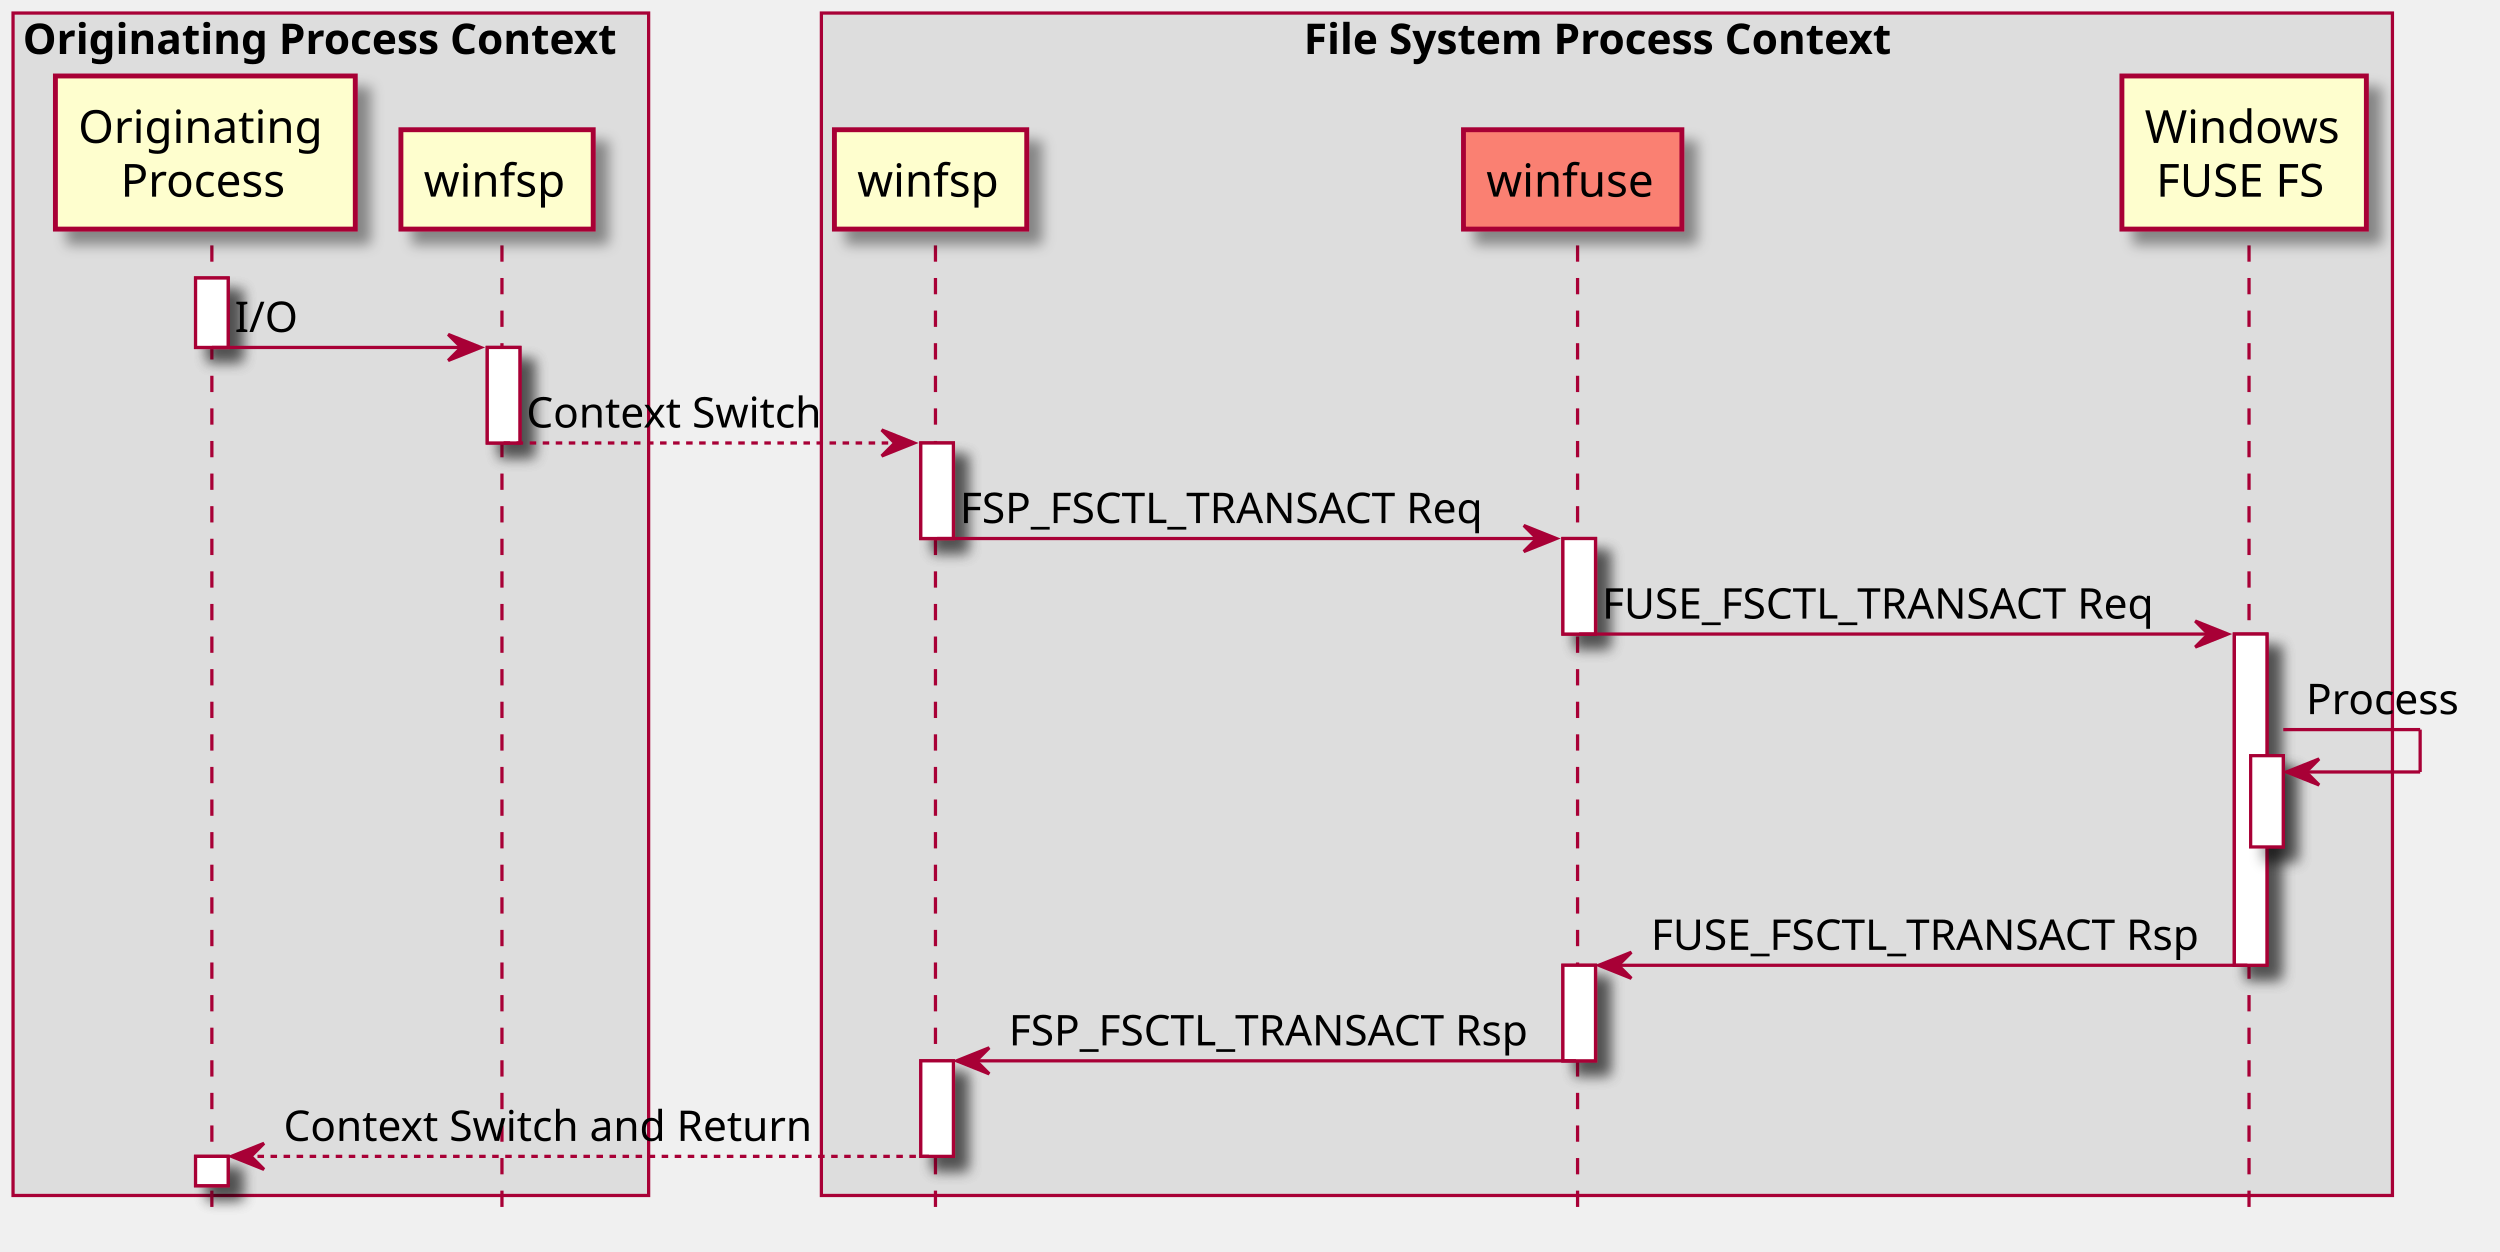
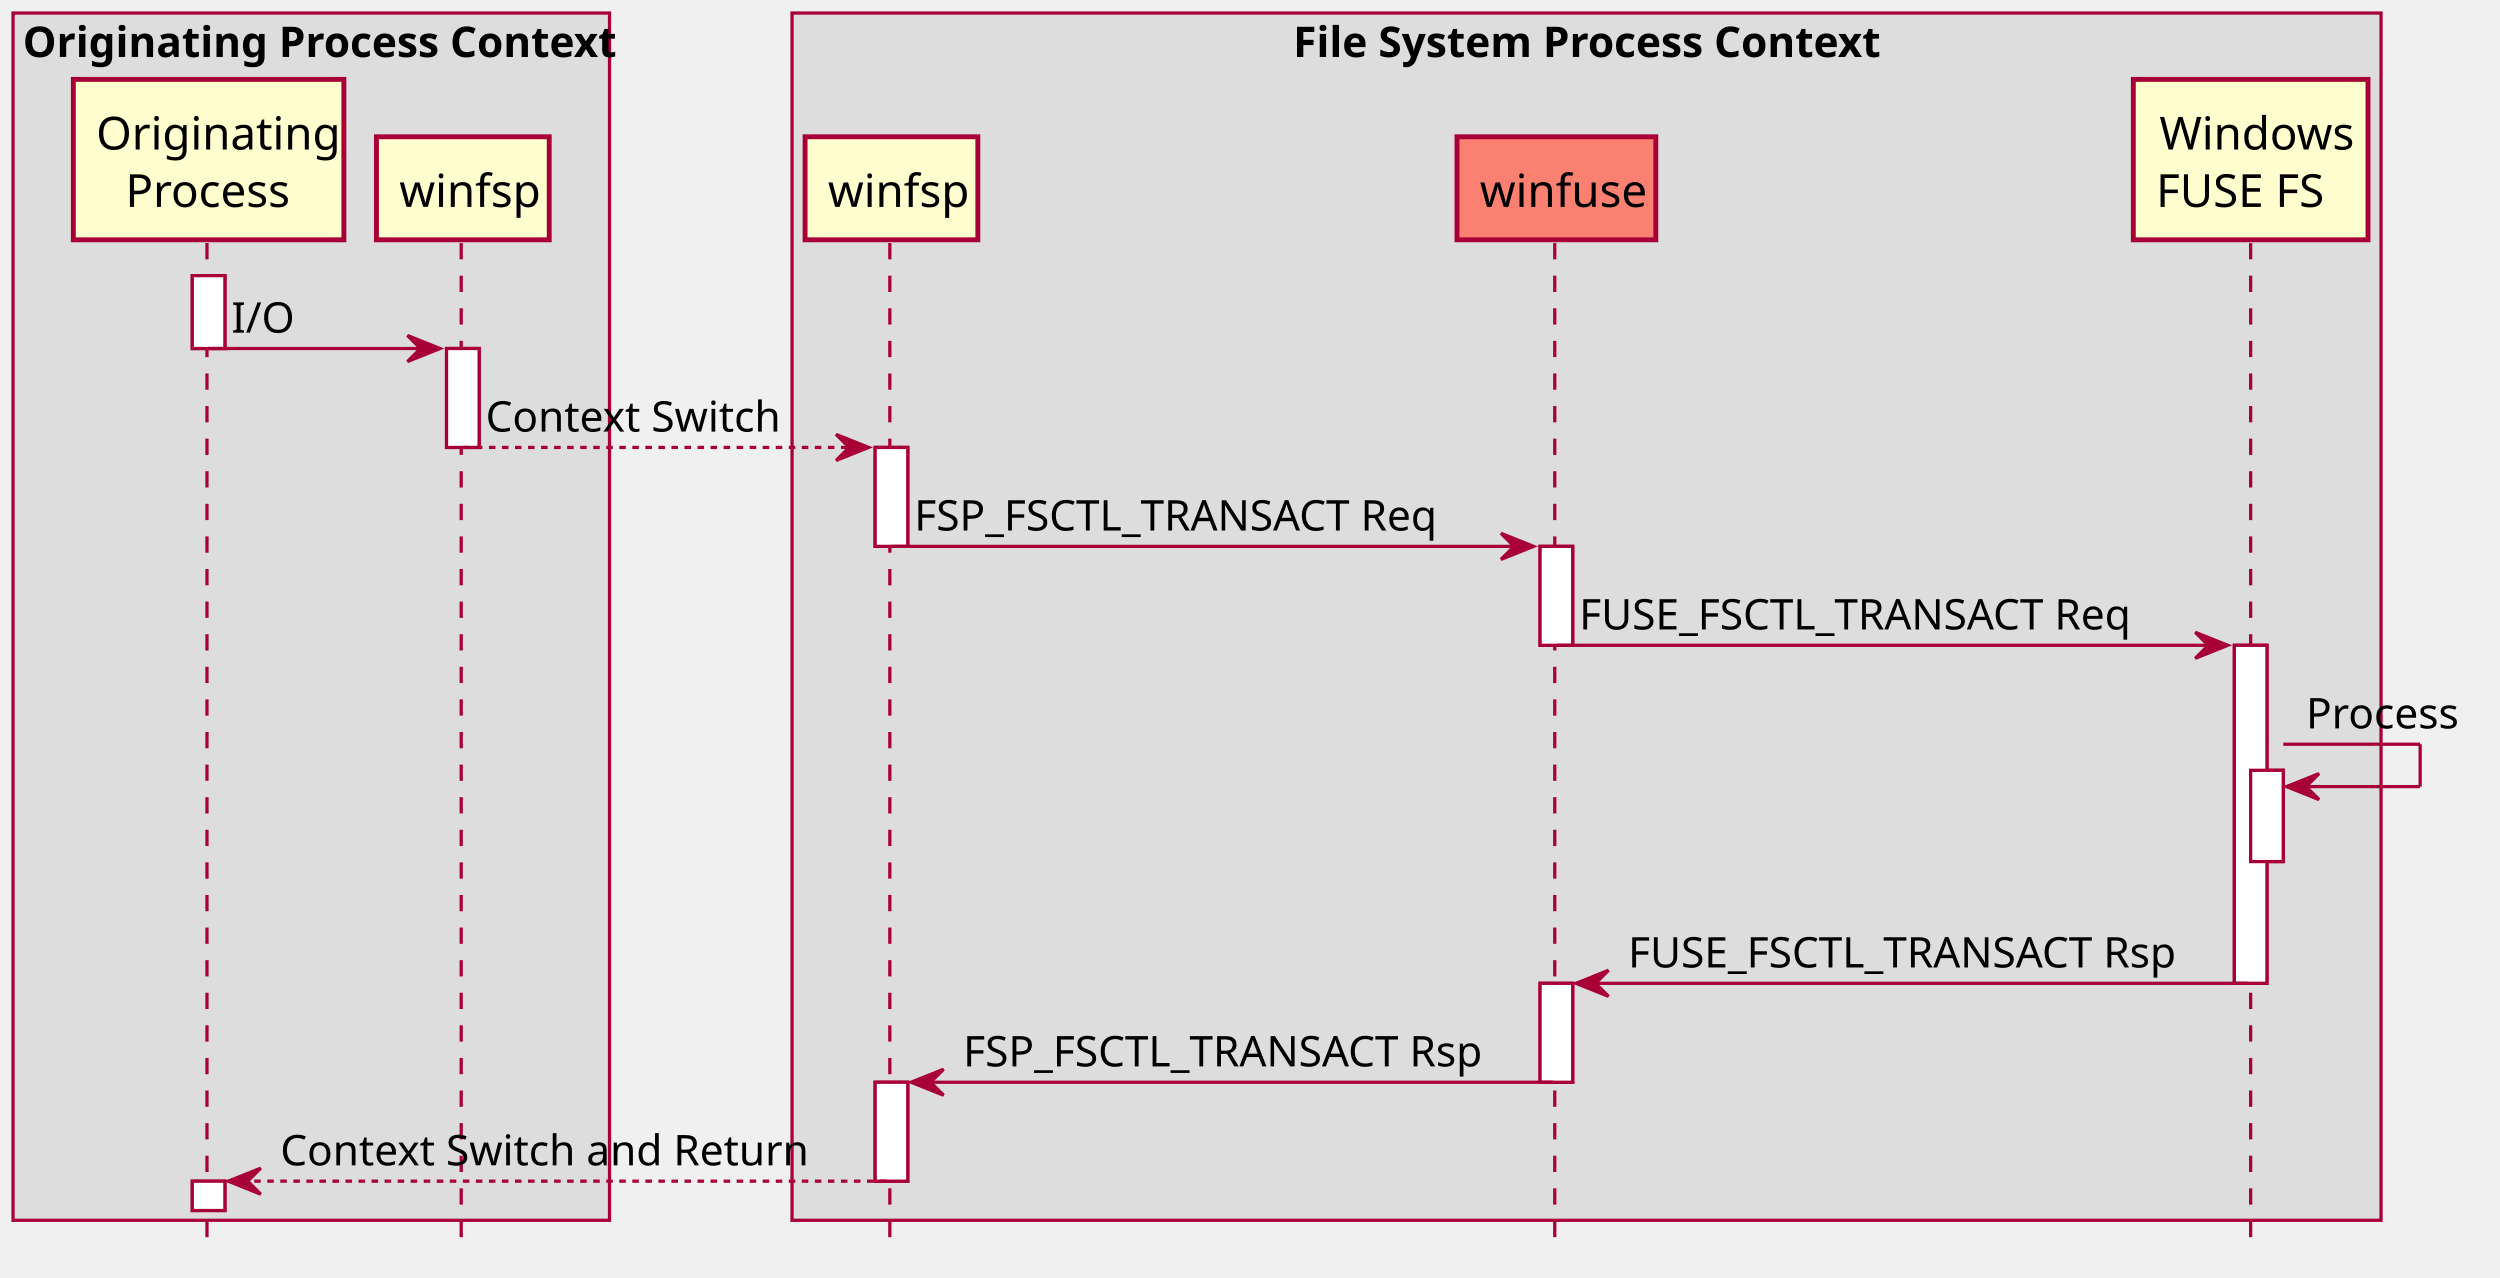
- <svg xmlns="http://www.w3.org/2000/svg" contentScriptType="application/ecmascript" contentStyleType="text/css" height="384px" preserveAspectRatio="none" style="width:767px;height:384px;" version="1.1" viewBox="0 0 767 384" width="767px" zoomAndPan="magnify">
-   <defs>
-     <filter height="300%" id="fcfy65m2o4sb0" width="300%" x="-1" y="-1">
-       <feGaussianBlur result="blurOut" stdDeviation="2.0" />
-       <feColorMatrix in="blurOut" result="blurOut2" type="matrix" values="0 0 0 0 0 0 0 0 0 0 0 0 0 0 0 0 0 0 .4 0" />
-       <feOffset dx="4.0" dy="4.0" in="blurOut2" result="blurOut3" />
-       <feBlend in="SourceGraphic" in2="blurOut3" mode="normal" />
-     </filter>
-   </defs>
+ <svg xmlns="http://www.w3.org/2000/svg" contentScriptType="application/ecmascript" contentStyleType="text/css" height="392px" preserveAspectRatio="none" style="width:767px;height:392px;" version="1.1" viewBox="0 0 767 392" width="767px" zoomAndPan="magnify">
+   <defs />
  <g>
-     <rect fill="#DDDDDD" height="362.772" style="stroke: #A80036; stroke-width: 1.0;" width="195" x="4" y="4" />
-     <text fill="#000000" font-family="sans-serif" font-size="13" font-weight="bold" lengthAdjust="spacingAndGlyphs" textLength="189" x="7" y="16.568">Originating Process Context</text>
-     <rect fill="#DDDDDD" height="362.772" style="stroke: #A80036; stroke-width: 1.0;" width="482" x="252" y="4" />
-     <text fill="#000000" font-family="sans-serif" font-size="13" font-weight="bold" lengthAdjust="spacingAndGlyphs" textLength="186" x="400" y="16.568">File System Process Context</text>
-     <rect fill="#FFFFFF" filter="url(#fcfy65m2o4sb0)" height="21.311" style="stroke: #A80036; stroke-width: 1.0;" width="10" x="60" y="85.287" />
-     <rect fill="#FFFFFF" filter="url(#fcfy65m2o4sb0)" height="9" style="stroke: #A80036; stroke-width: 1.0;" width="10" x="60" y="354.772" />
-     <rect fill="#FFFFFF" filter="url(#fcfy65m2o4sb0)" height="29.311" style="stroke: #A80036; stroke-width: 1.0;" width="10" x="149.5" y="106.598" />
-     <rect fill="#FFFFFF" filter="url(#fcfy65m2o4sb0)" height="29.311" style="stroke: #A80036; stroke-width: 1.0;" width="10" x="282.5" y="135.908" />
-     <rect fill="#FFFFFF" filter="url(#fcfy65m2o4sb0)" height="29.311" style="stroke: #A80036; stroke-width: 1.0;" width="10" x="282.5" y="325.461" />
-     <rect fill="#FFFFFF" filter="url(#fcfy65m2o4sb0)" height="29.311" style="stroke: #A80036; stroke-width: 1.0;" width="10" x="479.5" y="165.219" />
-     <rect fill="#FFFFFF" filter="url(#fcfy65m2o4sb0)" height="29.311" style="stroke: #A80036; stroke-width: 1.0;" width="10" x="479.5" y="296.15" />
-     <rect fill="#FFFFFF" filter="url(#fcfy65m2o4sb0)" height="101.621" style="stroke: #A80036; stroke-width: 1.0;" width="10" x="685.5" y="194.529" />
-     <rect fill="#FFFFFF" filter="url(#fcfy65m2o4sb0)" height="28" style="stroke: #A80036; stroke-width: 1.0;" width="10" x="690.5" y="231.84" />
-     <line style="stroke: #A80036; stroke-width: 1.0; stroke-dasharray: 5.0,5.0;" x1="65" x2="65" y1="75.287" y2="372.772" />
-     <line style="stroke: #A80036; stroke-width: 1.0; stroke-dasharray: 5.0,5.0;" x1="154" x2="154" y1="75.287" y2="372.772" />
-     <line style="stroke: #A80036; stroke-width: 1.0; stroke-dasharray: 5.0,5.0;" x1="287" x2="287" y1="75.287" y2="372.772" />
-     <line style="stroke: #A80036; stroke-width: 1.0; stroke-dasharray: 5.0,5.0;" x1="484" x2="484" y1="75.287" y2="372.772" />
-     <line style="stroke: #A80036; stroke-width: 1.0; stroke-dasharray: 5.0,5.0;" x1="690" x2="690" y1="75.287" y2="372.772" />
-     <rect fill="#FEFECE" filter="url(#fcfy65m2o4sb0)" height="46.977" style="stroke: #A80036; stroke-width: 1.5;" width="92" x="17" y="23.311" />
-     <text fill="#000000" font-family="sans-serif" font-size="14" lengthAdjust="spacingAndGlyphs" textLength="78" x="24" y="43.846">Originating</text>
-     <text fill="#000000" font-family="sans-serif" font-size="14" lengthAdjust="spacingAndGlyphs" textLength="52" x="37" y="60.334">Process</text>
-     <rect fill="#FEFECE" filter="url(#fcfy65m2o4sb0)" height="30.488" style="stroke: #A80036; stroke-width: 1.5;" width="59" x="123" y="39.799" />
-     <text fill="#000000" font-family="sans-serif" font-size="14" lengthAdjust="spacingAndGlyphs" textLength="45" x="130" y="60.334">winfsp</text>
-     <rect fill="#FEFECE" filter="url(#fcfy65m2o4sb0)" height="30.488" style="stroke: #A80036; stroke-width: 1.5;" width="59" x="256" y="39.799" />
-     <text fill="#000000" font-family="sans-serif" font-size="14" lengthAdjust="spacingAndGlyphs" textLength="45" x="263" y="60.334">winfsp</text>
-     <rect fill="#FA8072" filter="url(#fcfy65m2o4sb0)" height="30.488" style="stroke: #A80036; stroke-width: 1.5;" width="67" x="449" y="39.799" />
-     <text fill="#000000" font-family="sans-serif" font-size="14" lengthAdjust="spacingAndGlyphs" textLength="53" x="456" y="60.334">winfuse</text>
-     <rect fill="#FEFECE" filter="url(#fcfy65m2o4sb0)" height="46.977" style="stroke: #A80036; stroke-width: 1.5;" width="75" x="651" y="23.311" />
-     <text fill="#000000" font-family="sans-serif" font-size="14" lengthAdjust="spacingAndGlyphs" textLength="61" x="658" y="43.846">Windows</text>
-     <text fill="#000000" font-family="sans-serif" font-size="14" lengthAdjust="spacingAndGlyphs" textLength="54" x="661.5" y="60.334">FUSE FS</text>
-     <rect fill="#FFFFFF" filter="url(#fcfy65m2o4sb0)" height="21.311" style="stroke: #A80036; stroke-width: 1.0;" width="10" x="60" y="85.287" />
-     <rect fill="#FFFFFF" filter="url(#fcfy65m2o4sb0)" height="9" style="stroke: #A80036; stroke-width: 1.0;" width="10" x="60" y="354.772" />
-     <rect fill="#FFFFFF" filter="url(#fcfy65m2o4sb0)" height="29.311" style="stroke: #A80036; stroke-width: 1.0;" width="10" x="149.5" y="106.598" />
-     <rect fill="#FFFFFF" filter="url(#fcfy65m2o4sb0)" height="29.311" style="stroke: #A80036; stroke-width: 1.0;" width="10" x="282.5" y="135.908" />
-     <rect fill="#FFFFFF" filter="url(#fcfy65m2o4sb0)" height="29.311" style="stroke: #A80036; stroke-width: 1.0;" width="10" x="282.5" y="325.461" />
-     <rect fill="#FFFFFF" filter="url(#fcfy65m2o4sb0)" height="29.311" style="stroke: #A80036; stroke-width: 1.0;" width="10" x="479.5" y="165.219" />
-     <rect fill="#FFFFFF" filter="url(#fcfy65m2o4sb0)" height="29.311" style="stroke: #A80036; stroke-width: 1.0;" width="10" x="479.5" y="296.15" />
-     <rect fill="#FFFFFF" filter="url(#fcfy65m2o4sb0)" height="101.621" style="stroke: #A80036; stroke-width: 1.0;" width="10" x="685.5" y="194.529" />
-     <rect fill="#FFFFFF" filter="url(#fcfy65m2o4sb0)" height="28" style="stroke: #A80036; stroke-width: 1.0;" width="10" x="690.5" y="231.84" />
-     <polygon fill="#A80036" points="137.5,102.598,147.5,106.598,137.5,110.598,141.5,106.598" style="stroke: #A80036; stroke-width: 1.0;" />
-     <line style="stroke: #A80036; stroke-width: 1.0;" x1="65" x2="143.5" y1="106.598" y2="106.598" />
-     <text fill="#000000" font-family="sans-serif" font-size="13" lengthAdjust="spacingAndGlyphs" textLength="21" x="72" y="101.856">I/O</text>
-     <polygon fill="#A80036" points="270.5,131.908,280.5,135.908,270.5,139.908,274.5,135.908" style="stroke: #A80036; stroke-width: 1.0;" />
-     <line style="stroke: #A80036; stroke-width: 1.0; stroke-dasharray: 2.0,2.0;" x1="154.5" x2="276.5" y1="135.908" y2="135.908" />
-     <text fill="#000000" font-family="sans-serif" font-size="13" lengthAdjust="spacingAndGlyphs" textLength="95" x="161.5" y="131.166">Context Switch</text>
-     <polygon fill="#A80036" points="467.5,161.219,477.5,165.219,467.5,169.219,471.5,165.219" style="stroke: #A80036; stroke-width: 1.0;" />
-     <line style="stroke: #A80036; stroke-width: 1.0;" x1="287.5" x2="473.5" y1="165.219" y2="165.219" />
-     <text fill="#000000" font-family="sans-serif" font-size="13" lengthAdjust="spacingAndGlyphs" textLength="168" x="294.5" y="160.477">FSP_FSCTL_TRANSACT Req</text>
-     <polygon fill="#A80036" points="673.5,190.529,683.5,194.529,673.5,198.529,677.5,194.529" style="stroke: #A80036; stroke-width: 1.0;" />
-     <line style="stroke: #A80036; stroke-width: 1.0;" x1="484.5" x2="679.5" y1="194.529" y2="194.529" />
-     <text fill="#000000" font-family="sans-serif" font-size="13" lengthAdjust="spacingAndGlyphs" textLength="177" x="491.5" y="189.787">FUSE_FSCTL_TRANSACT Req</text>
-     <line style="stroke: #A80036; stroke-width: 1.0;" x1="700.5" x2="742.5" y1="223.84" y2="223.84" />
-     <line style="stroke: #A80036; stroke-width: 1.0;" x1="742.5" x2="742.5" y1="223.84" y2="236.84" />
-     <line style="stroke: #A80036; stroke-width: 1.0;" x1="701.5" x2="742.5" y1="236.84" y2="236.84" />
-     <polygon fill="#A80036" points="711.5,232.84,701.5,236.84,711.5,240.84,707.5,236.84" style="stroke: #A80036; stroke-width: 1.0;" />
-     <text fill="#000000" font-family="sans-serif" font-size="13" lengthAdjust="spacingAndGlyphs" textLength="48" x="707.5" y="219.098">Process</text>
-     <polygon fill="#A80036" points="500.5,292.15,490.5,296.15,500.5,300.15,496.5,296.15" style="stroke: #A80036; stroke-width: 1.0;" />
-     <line style="stroke: #A80036; stroke-width: 1.0;" x1="494.5" x2="689.5" y1="296.15" y2="296.15" />
-     <text fill="#000000" font-family="sans-serif" font-size="13" lengthAdjust="spacingAndGlyphs" textLength="177" x="506.5" y="291.408">FUSE_FSCTL_TRANSACT Rsp</text>
-     <polygon fill="#A80036" points="303.5,321.461,293.5,325.461,303.5,329.461,299.5,325.461" style="stroke: #A80036; stroke-width: 1.0;" />
-     <line style="stroke: #A80036; stroke-width: 1.0;" x1="297.5" x2="483.5" y1="325.461" y2="325.461" />
-     <text fill="#000000" font-family="sans-serif" font-size="13" lengthAdjust="spacingAndGlyphs" textLength="168" x="309.5" y="320.719">FSP_FSCTL_TRANSACT Rsp</text>
-     <polygon fill="#A80036" points="81,350.772,71,354.772,81,358.772,77,354.772" style="stroke: #A80036; stroke-width: 1.0;" />
-     <line style="stroke: #A80036; stroke-width: 1.0; stroke-dasharray: 2.0,2.0;" x1="75" x2="286.5" y1="354.772" y2="354.772" />
-     <text fill="#000000" font-family="sans-serif" font-size="13" lengthAdjust="spacingAndGlyphs" textLength="167" x="87" y="350.029">Context Switch and Return</text>
+     <rect fill="#DDDDDD" height="370.383" style="stroke: #A80036; stroke-width: 1.0;" width="183" x="4" y="4" />
+     <text fill="#000000" font-family="sans-serif" font-size="13" font-weight="bold" lengthAdjust="spacingAndGlyphs" textLength="177" x="7" y="17.495">Originating Process Context</text>
+     <rect fill="#DDDDDD" height="370.383" style="stroke: #A80036; stroke-width: 1.0;" width="487.5" x="243" y="4" />
+     <text fill="#000000" font-family="sans-serif" font-size="13" font-weight="bold" lengthAdjust="spacingAndGlyphs" textLength="180" x="396.75" y="17.495">File System Process Context</text>
+     <rect fill="#FFFFFF" height="22.352" style="stroke: #A80036; stroke-width: 1.0;" width="10" x="59" y="84.57" />
+     <rect fill="#FFFFFF" height="9" style="stroke: #A80036; stroke-width: 1.0;" width="10" x="59" y="362.383" />
+     <rect fill="#FFFFFF" height="30.352" style="stroke: #A80036; stroke-width: 1.0;" width="10" x="137" y="106.922" />
+     <rect fill="#FFFFFF" height="30.352" style="stroke: #A80036; stroke-width: 1.0;" width="10" x="268.5" y="137.273" />
+     <rect fill="#FFFFFF" height="30.352" style="stroke: #A80036; stroke-width: 1.0;" width="10" x="268.5" y="332.031" />
+     <rect fill="#FFFFFF" height="30.352" style="stroke: #A80036; stroke-width: 1.0;" width="10" x="472.5" y="167.625" />
+     <rect fill="#FFFFFF" height="30.352" style="stroke: #A80036; stroke-width: 1.0;" width="10" x="472.5" y="301.68" />
+     <rect fill="#FFFFFF" height="103.703" style="stroke: #A80036; stroke-width: 1.0;" width="10" x="685.5" y="197.977" />
+     <rect fill="#FFFFFF" height="28" style="stroke: #A80036; stroke-width: 1.0;" width="10" x="690.5" y="236.328" />
+     <line style="stroke: #A80036; stroke-width: 1.0; stroke-dasharray: 5.0,5.0;" x1="63.5" x2="63.5" y1="74.57" y2="380.383" />
+     <line style="stroke: #A80036; stroke-width: 1.0; stroke-dasharray: 5.0,5.0;" x1="141.5" x2="141.5" y1="74.57" y2="380.383" />
+     <line style="stroke: #A80036; stroke-width: 1.0; stroke-dasharray: 5.0,5.0;" x1="273" x2="273" y1="74.57" y2="380.383" />
+     <line style="stroke: #A80036; stroke-width: 1.0; stroke-dasharray: 5.0,5.0;" x1="477" x2="477" y1="74.57" y2="380.383" />
+     <line style="stroke: #A80036; stroke-width: 1.0; stroke-dasharray: 5.0,5.0;" x1="690.5" x2="690.5" y1="74.57" y2="380.383" />
+     <rect fill="#FEFECE" height="49.219" style="stroke: #A80036; stroke-width: 1.5;" width="83" x="22.5" y="24.352" />
+     <text fill="#000000" font-family="sans-serif" font-size="14" lengthAdjust="spacingAndGlyphs" textLength="69" x="29.5" y="45.885">Originating</text>
+     <text fill="#000000" font-family="sans-serif" font-size="14" lengthAdjust="spacingAndGlyphs" textLength="51" x="38.5" y="63.494">Process</text>
+     <rect fill="#FEFECE" height="31.609" style="stroke: #A80036; stroke-width: 1.5;" width="53" x="115.5" y="41.961" />
+     <text fill="#000000" font-family="sans-serif" font-size="14" lengthAdjust="spacingAndGlyphs" textLength="39" x="122.5" y="63.494">winfsp</text>
+     <rect fill="#FEFECE" height="31.609" style="stroke: #A80036; stroke-width: 1.5;" width="53" x="247" y="41.961" />
+     <text fill="#000000" font-family="sans-serif" font-size="14" lengthAdjust="spacingAndGlyphs" textLength="39" x="254" y="63.494">winfsp</text>
+     <rect fill="#FA8072" height="31.609" style="stroke: #A80036; stroke-width: 1.5;" width="61" x="447" y="41.961" />
+     <text fill="#000000" font-family="sans-serif" font-size="14" lengthAdjust="spacingAndGlyphs" textLength="47" x="454" y="63.494">winfuse</text>
+     <rect fill="#FEFECE" height="49.219" style="stroke: #A80036; stroke-width: 1.5;" width="72" x="654.5" y="24.352" />
+     <text fill="#000000" font-family="sans-serif" font-size="14" lengthAdjust="spacingAndGlyphs" textLength="56" x="662.5" y="45.885">Windows</text>
+     <text fill="#000000" font-family="sans-serif" font-size="14" lengthAdjust="spacingAndGlyphs" textLength="58" x="661.5" y="63.494">FUSE FS</text>
+     <rect fill="#FFFFFF" height="22.352" style="stroke: #A80036; stroke-width: 1.0;" width="10" x="59" y="84.57" />
+     <rect fill="#FFFFFF" height="9" style="stroke: #A80036; stroke-width: 1.0;" width="10" x="59" y="362.383" />
+     <rect fill="#FFFFFF" height="30.352" style="stroke: #A80036; stroke-width: 1.0;" width="10" x="137" y="106.922" />
+     <rect fill="#FFFFFF" height="30.352" style="stroke: #A80036; stroke-width: 1.0;" width="10" x="268.5" y="137.273" />
+     <rect fill="#FFFFFF" height="30.352" style="stroke: #A80036; stroke-width: 1.0;" width="10" x="268.5" y="332.031" />
+     <rect fill="#FFFFFF" height="30.352" style="stroke: #A80036; stroke-width: 1.0;" width="10" x="472.5" y="167.625" />
+     <rect fill="#FFFFFF" height="30.352" style="stroke: #A80036; stroke-width: 1.0;" width="10" x="472.5" y="301.68" />
+     <rect fill="#FFFFFF" height="103.703" style="stroke: #A80036; stroke-width: 1.0;" width="10" x="685.5" y="197.977" />
+     <rect fill="#FFFFFF" height="28" style="stroke: #A80036; stroke-width: 1.0;" width="10" x="690.5" y="236.328" />
+     <polygon fill="#A80036" points="125,102.922,135,106.922,125,110.922,129,106.922" style="stroke: #A80036; stroke-width: 1.0;" />
+     <line style="stroke: #A80036; stroke-width: 1.0;" x1="64" x2="131" y1="106.922" y2="106.922" />
+     <text fill="#000000" font-family="sans-serif" font-size="13" lengthAdjust="spacingAndGlyphs" textLength="17" x="71" y="102.065">I/O</text>
+     <polygon fill="#A80036" points="256.5,133.273,266.5,137.273,256.5,141.273,260.5,137.273" style="stroke: #A80036; stroke-width: 1.0;" />
+     <line style="stroke: #A80036; stroke-width: 1.0; stroke-dasharray: 2.0,2.0;" x1="142" x2="262.5" y1="137.273" y2="137.273" />
+     <text fill="#000000" font-family="sans-serif" font-size="13" lengthAdjust="spacingAndGlyphs" textLength="88" x="149" y="132.417">Context Switch</text>
+     <polygon fill="#A80036" points="460.5,163.625,470.5,167.625,460.5,171.625,464.5,167.625" style="stroke: #A80036; stroke-width: 1.0;" />
+     <line style="stroke: #A80036; stroke-width: 1.0;" x1="273.5" x2="466.5" y1="167.625" y2="167.625" />
+     <text fill="#000000" font-family="sans-serif" font-size="13" lengthAdjust="spacingAndGlyphs" textLength="175" x="280.5" y="162.769">FSP_FSCTL_TRANSACT Req</text>
+     <polygon fill="#A80036" points="673.5,193.977,683.5,197.977,673.5,201.977,677.5,197.977" style="stroke: #A80036; stroke-width: 1.0;" />
+     <line style="stroke: #A80036; stroke-width: 1.0;" x1="477.5" x2="679.5" y1="197.977" y2="197.977" />
+     <text fill="#000000" font-family="sans-serif" font-size="13" lengthAdjust="spacingAndGlyphs" textLength="184" x="484.5" y="193.12">FUSE_FSCTL_TRANSACT Req</text>
+     <line style="stroke: #A80036; stroke-width: 1.0;" x1="700.5" x2="742.5" y1="228.328" y2="228.328" />
+     <line style="stroke: #A80036; stroke-width: 1.0;" x1="742.5" x2="742.5" y1="228.328" y2="241.328" />
+     <line style="stroke: #A80036; stroke-width: 1.0;" x1="701.5" x2="742.5" y1="241.328" y2="241.328" />
+     <polygon fill="#A80036" points="711.5,237.328,701.5,241.328,711.5,245.328,707.5,241.328" style="stroke: #A80036; stroke-width: 1.0;" />
+     <text fill="#000000" font-family="sans-serif" font-size="13" lengthAdjust="spacingAndGlyphs" textLength="48" x="707.5" y="223.472">Process</text>
+     <polygon fill="#A80036" points="493.5,297.68,483.5,301.68,493.5,305.68,489.5,301.68" style="stroke: #A80036; stroke-width: 1.0;" />
+     <line style="stroke: #A80036; stroke-width: 1.0;" x1="487.5" x2="689.5" y1="301.68" y2="301.68" />
+     <text fill="#000000" font-family="sans-serif" font-size="13" lengthAdjust="spacingAndGlyphs" textLength="184" x="499.5" y="296.823">FUSE_FSCTL_TRANSACT Rsp</text>
+     <polygon fill="#A80036" points="289.5,328.031,279.5,332.031,289.5,336.031,285.5,332.031" style="stroke: #A80036; stroke-width: 1.0;" />
+     <line style="stroke: #A80036; stroke-width: 1.0;" x1="283.5" x2="476.5" y1="332.031" y2="332.031" />
+     <text fill="#000000" font-family="sans-serif" font-size="13" lengthAdjust="spacingAndGlyphs" textLength="175" x="295.5" y="327.175">FSP_FSCTL_TRANSACT Rsp</text>
+     <polygon fill="#A80036" points="80,358.383,70,362.383,80,366.383,76,362.383" style="stroke: #A80036; stroke-width: 1.0;" />
+     <line style="stroke: #A80036; stroke-width: 1.0; stroke-dasharray: 2.0,2.0;" x1="74" x2="272.5" y1="362.383" y2="362.383" />
+     <text fill="#000000" font-family="sans-serif" font-size="13" lengthAdjust="spacingAndGlyphs" textLength="155" x="86" y="357.526">Context Switch and Return</text>
  </g>
</svg>
